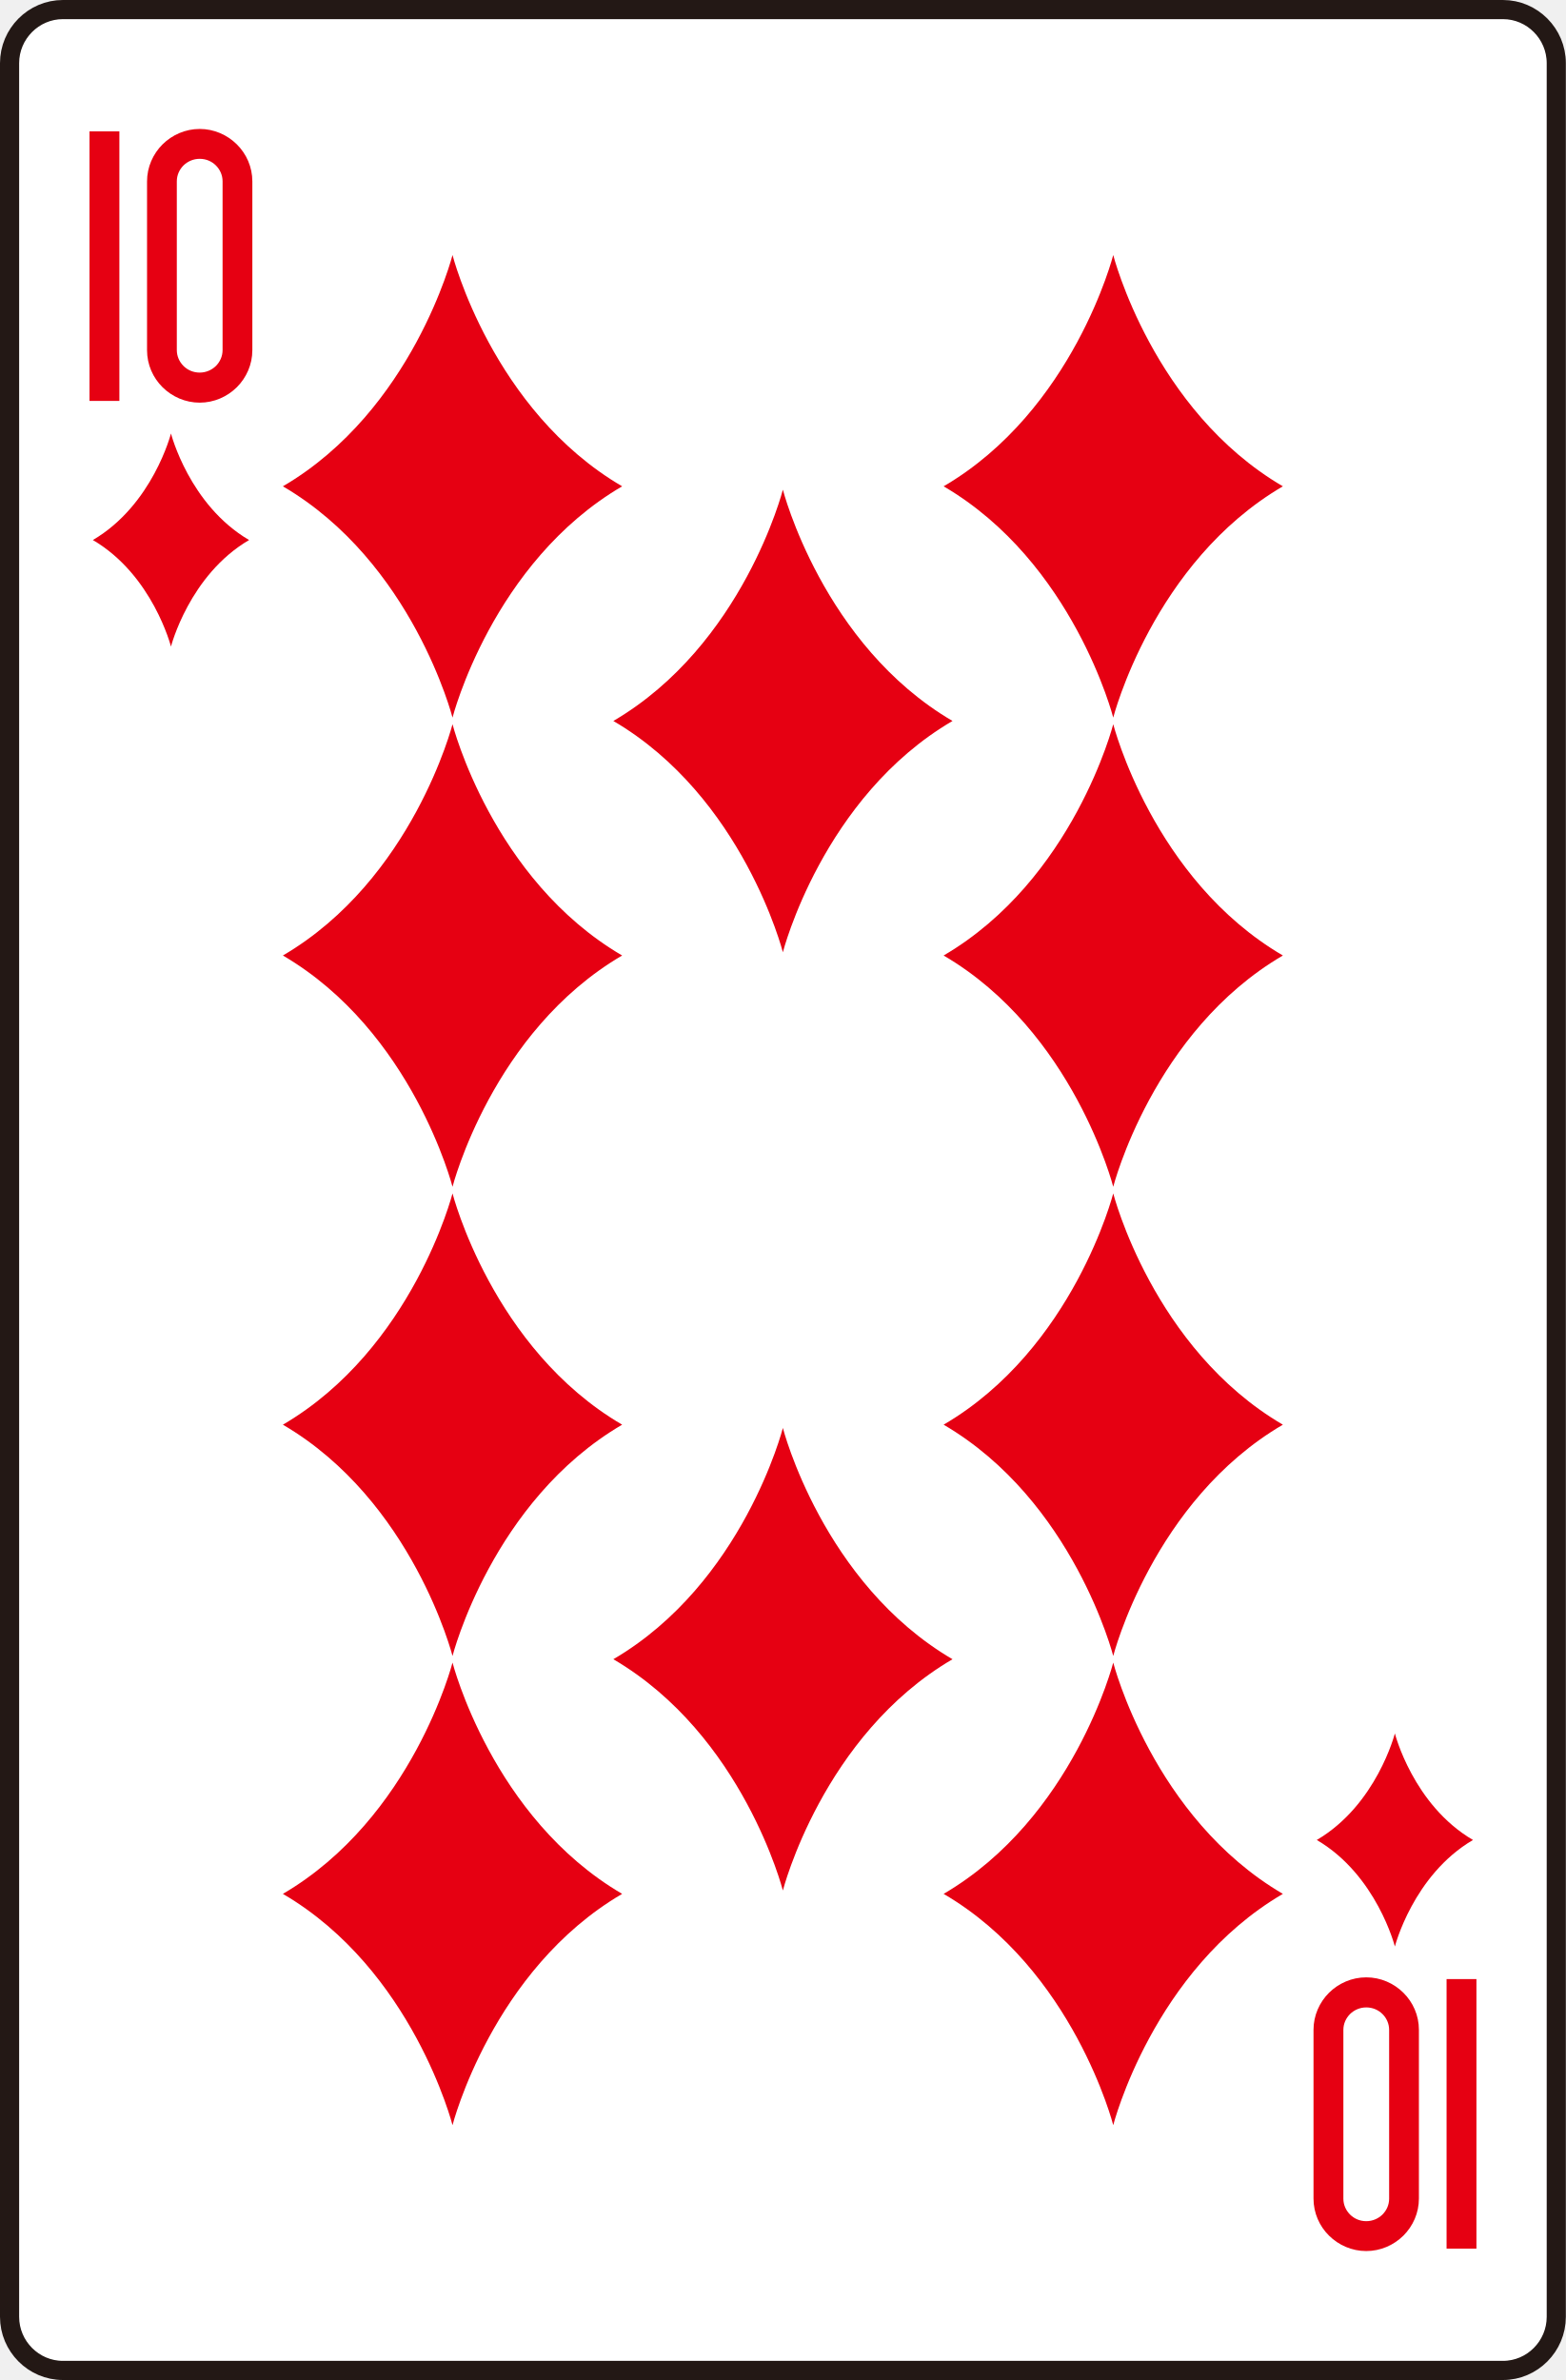
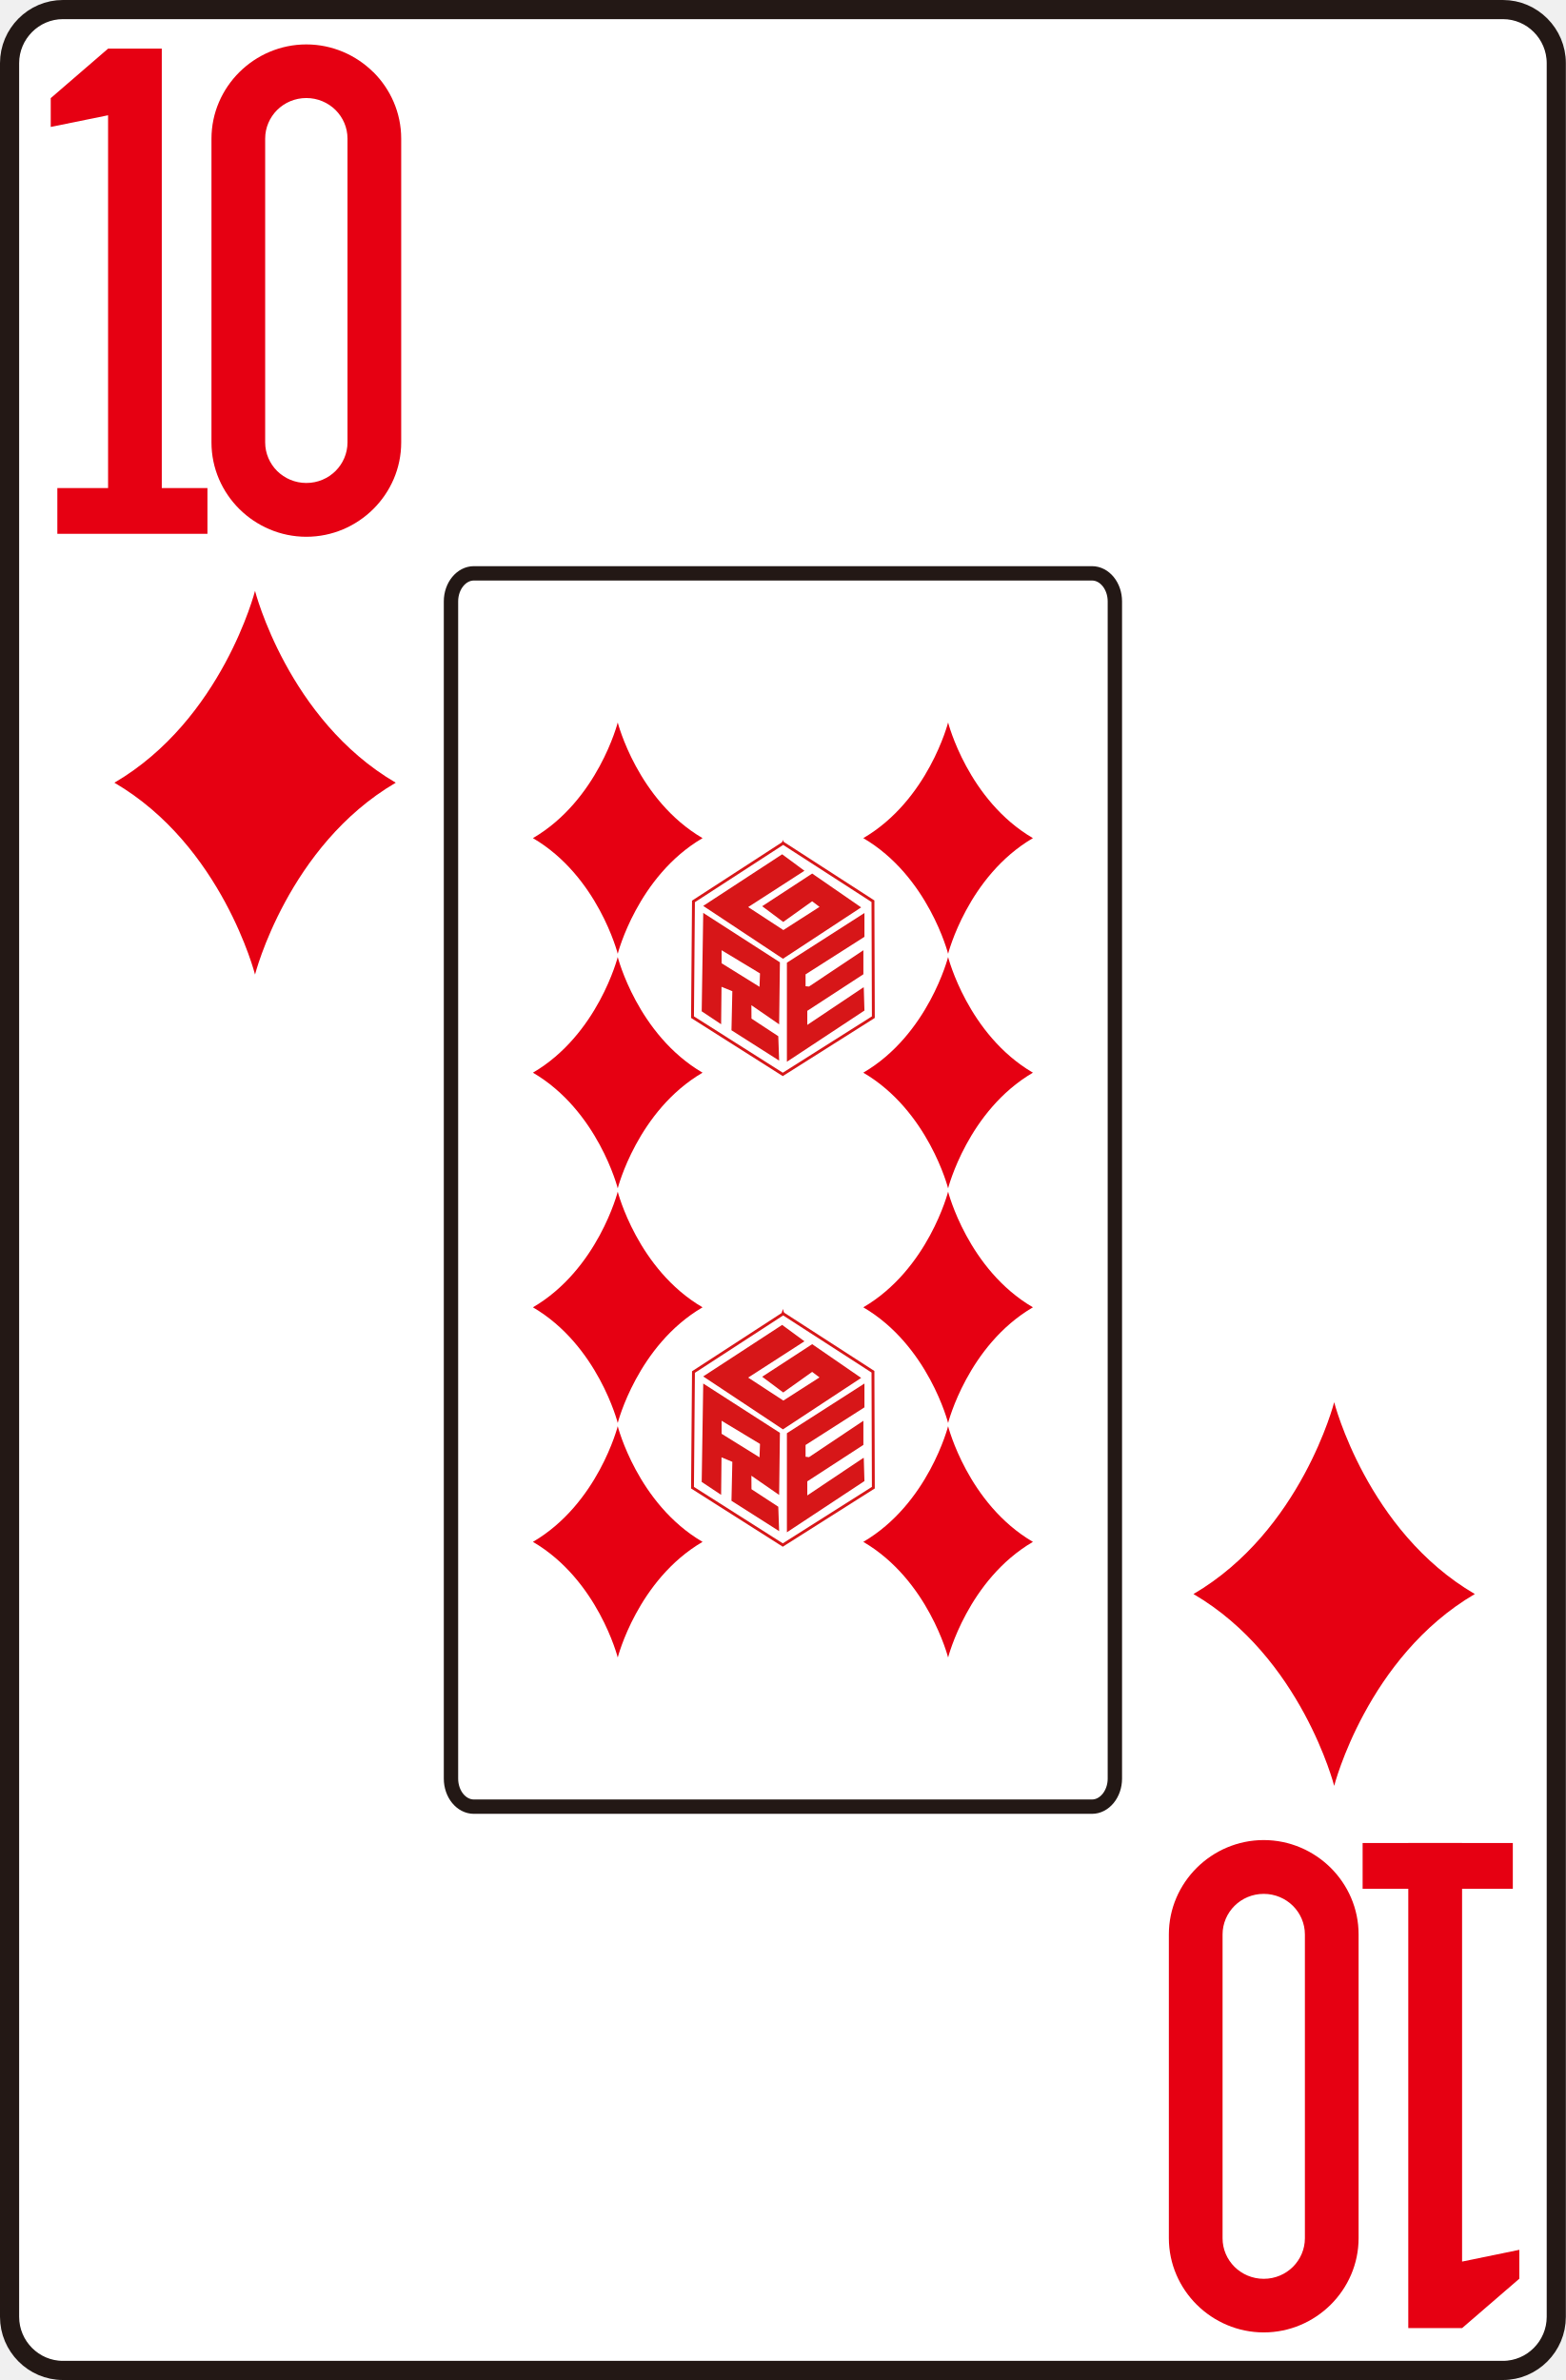
<svg xmlns="http://www.w3.org/2000/svg" id="_图层_2" data-name="图层 2" viewBox="0 0 163.57 248.61">
  <g id="_图层_1-2" data-name="图层 1">
-     <g>
-       <path d="m162.57,242.01c0,3.08-2.51,5.6-5.57,5.6H6.57c-3.06,0-5.57-2.52-5.57-5.6V6.6C1,3.52,3.51,1,6.57,1h150.43c3.06,0,5.57,2.52,5.57,5.6v235.41Z" style="fill: #fff; fill-rule: evenodd; stroke: #231815; stroke-miterlimit: 22.93; stroke-width: 2px;" />
-       <g>
-         <path d="m99.5,173.32c-13.57-7.94-17.72-24.16-17.72-24.16,0,0-4.14,16.22-17.71,24.16,13.57,7.94,17.71,24.16,17.71,24.16,0,0,4.14-16.22,17.72-24.16h0Zm-34.51-24.5c-13.58,7.94-17.72,24.16-17.72,24.16,0,0-4.14-16.22-17.72-24.16,13.57-7.94,17.72-24.16,17.72-24.16,0,0,4.14,16.22,17.72,24.16h0Zm69.02,0c-13.58,7.94-17.72,24.16-17.72,24.16,0,0-4.14-16.22-17.72-24.16,13.58-7.94,17.72-24.16,17.72-24.16,0,0,4.14,16.22,17.72,24.16h0Zm0,49.01c-13.58,7.94-17.72,24.16-17.72,24.16,0,0-4.14-16.22-17.72-24.16,13.58-7.94,17.72-24.16,17.72-24.16,0,0,4.14,16.22,17.72,24.16h0Zm-69.02,0c-13.58,7.94-17.72,24.16-17.72,24.16,0,0-4.14-16.22-17.72-24.16,13.57-7.94,17.72-24.16,17.72-24.16,0,0,4.14,16.22,17.72,24.16h0Zm34.51-122.52c-13.57-7.94-17.72-24.16-17.72-24.16,0,0-4.14,16.22-17.71,24.16,13.57,7.94,17.71,24.16,17.71,24.16,0,0,4.14-16.22,17.72-24.16h0Zm34.51,24.5c-13.58,7.94-17.72,24.16-17.72,24.16,0,0-4.14-16.22-17.72-24.16,13.58-7.94,17.72-24.16,17.72-24.16,0,0,4.14,16.22,17.72,24.16h0Zm0-49.01c-13.58,7.94-17.72,24.16-17.72,24.16,0,0-4.14-16.22-17.72-24.16,13.58-7.94,17.72-24.16,17.72-24.16,0,0,4.14,16.22,17.72,24.16h0Zm-69.02,0c-13.58,7.94-17.72,24.16-17.72,24.16,0,0-4.14-16.22-17.72-24.16,13.57-7.94,17.72-24.16,17.72-24.16,0,0,4.14,16.22,17.72,24.16h0Zm0,49.01c-13.58,7.94-17.72,24.16-17.72,24.16,0,0-4.14-16.22-17.72-24.16,13.57-7.94,17.72-24.16,17.72-24.16,0,0,4.14,16.22,17.72,24.16Z" style="fill: #e60012; fill-rule: evenodd; stroke-width: 0px;" />
-         <g>
-           <path d="m26.02,56.41c-6.25-3.66-8.16-11.13-8.16-11.13,0,0-1.91,7.47-8.16,11.13,6.25,3.66,8.16,11.13,8.16,11.13,0,0,1.91-7.47,8.16-11.13Z" style="fill: #e60012; fill-rule: evenodd; stroke-width: 0px;" />
-           <path d="m12.47,13.72v28.16h-3.12V13.72h3.12Zm8.39-.25c1.51,0,2.88.62,3.88,1.61,1,.99,1.62,2.36,1.62,3.87v17.63c0,1.5-.62,2.87-1.62,3.87-1,.99-2.38,1.61-3.88,1.61s-2.88-.62-3.88-1.61c-1-.99-1.62-2.36-1.62-3.87v-17.63c0-1.5.62-2.87,1.62-3.87,1-.99,2.38-1.61,3.88-1.61h0Zm0,3.12c-.66,0-1.26.27-1.69.69-.43.43-.7,1.01-.7,1.66v17.63c0,.65.27,1.23.7,1.66.43.43,1.03.69,1.69.69s1.26-.27,1.69-.69c.43-.43.7-1.01.7-1.66v-17.63c0-.65-.27-1.23-.7-1.66-.43-.43-1.03-.69-1.69-.69Z" style="fill: #e60012; stroke-width: 0px;" />
-         </g>
-         <g>
-           <path d="m137.55,192.2c6.26,3.66,8.16,11.13,8.16,11.13,0,0,1.91-7.47,8.16-11.13-6.26-3.66-8.16-11.13-8.16-11.13,0,0-1.91,7.47-8.16,11.13Z" style="fill: #e60012; fill-rule: evenodd; stroke-width: 0px;" />
-           <path d="m151.11,234.89v-28.16h3.12v28.16h-3.12Zm-8.39.25c-1.51,0-2.89-.62-3.89-1.61-1-.99-1.62-2.36-1.62-3.87v-17.63c0-1.5.62-2.87,1.62-3.87,1-.99,2.38-1.61,3.89-1.61s2.88.62,3.88,1.61c1,.99,1.62,2.36,1.62,3.87v17.63c0,1.5-.62,2.87-1.62,3.87-1,.99-2.38,1.61-3.88,1.61h0Zm0-3.12c.66,0,1.26-.27,1.69-.69.43-.43.7-1.01.7-1.66v-17.63c0-.65-.27-1.24-.7-1.66-.43-.43-1.03-.69-1.69-.69s-1.26.27-1.69.69c-.43.43-.7,1.01-.7,1.66v17.63c0,.65.27,1.23.7,1.66.43.43,1.03.69,1.69.69Z" style="fill: #e60012; stroke-width: 0px;" />
-         </g>
-       </g>
-     </g>
+     <path d="m1,6.6c0-3.08,2.51-5.6,5.57-5.6h150.43c3.06,0,5.57,2.52,5.57,5.6v235.41c0,3.08-2.51,5.6-5.57,5.6H6.57c-3.06,0-5.57-2.52-5.57-5.6V6.6Z" style="fill: #fff; fill-rule: evenodd; stroke: #231815; stroke-miterlimit: 22.93; stroke-width: 2px;" />
+     <path d="m125.02,240.75c1.8,1.78,4.28,2.89,6.99,2.89,2.72,0,5.19-1.11,6.99-2.89,1.8-1.79,2.92-4.25,2.92-6.96v-31.73c0-2.71-1.12-5.17-2.92-6.96-1.8-1.78-4.28-2.89-6.99-2.89-2.72,0-5.19,1.11-6.99,2.89-1.8,1.79-2.92,4.25-2.92,6.96v31.73c0,2.71,1.12,5.17,2.92,6.96Zm2.69-38.68c0-1.16.48-2.22,1.25-2.99.78-.77,1.85-1.25,3.05-1.25,1.19,0,2.27.48,3.05,1.25.77.77,1.25,1.83,1.25,2.99v31.73c0,1.16-.48,2.22-1.25,2.99-.78.77-1.85,1.25-3.05,1.25-1.19,0-2.27-.48-3.05-1.25-.77-.77-1.25-1.82-1.25-2.99v-31.73Z" style="fill: #e60012; stroke-width: 0px;" />
+     <polygon points="147.11 243.19 152.73 243.19 158.71 238.03 158.71 235.01 152.73 236.24 152.73 197.3 158.03 197.3 158.03 192.52 152.73 192.52 152.73 192.51 147.11 192.51 147.11 192.52 142.34 192.52 142.34 197.3 147.11 197.3 147.11 243.19" style="fill: #e60012; stroke-width: 0px;" />
+     <path d="m90.64,148.81c-6.79-3.97-8.86-12.08-8.86-12.08,0,0-2.07,8.11-8.86,12.08,6.79,3.97,8.86,12.08,8.86,12.08,0,0,2.07-8.11,8.86-12.08h0Zm-17.25-12.25c-6.79,3.97-8.86,12.08-8.86,12.08,0,0-2.07-8.11-8.86-12.08,6.79-3.97,8.86-12.08,8.86-12.08,0,0,2.07,8.11,8.86,12.08h0Zm34.51,0c-6.79,3.97-8.86,12.08-8.86,12.08,0,0-2.07-8.11-8.86-12.08,6.79-3.97,8.86-12.08,8.86-12.08,0,0,2.07,8.11,8.86,12.08h0Zm0,24.5c-6.79,3.97-8.86,12.08-8.86,12.08,0,0-2.07-8.11-8.86-12.08,6.79-3.97,8.86-12.08,8.86-12.08,0,0,2.07,8.11,8.86,12.08h0Zm-34.51,0c-6.79,3.97-8.86,12.08-8.86,12.08,0,0-2.07-8.11-8.86-12.08,6.79-3.97,8.86-12.08,8.86-12.08,0,0,2.07,8.11,8.86,12.08h0Zm17.25-61.26c-6.79-3.97-8.86-12.08-8.86-12.08,0,0-2.07,8.11-8.86,12.08,6.79,3.97,8.86,12.08,8.86,12.08,0,0,2.07-8.11,8.86-12.08h0Zm17.26,12.25c-6.79,3.97-8.86,12.08-8.86,12.08,0,0-2.07-8.11-8.86-12.08,6.79-3.97,8.86-12.08,8.86-12.08,0,0,2.07,8.11,8.86,12.08h0Zm0-24.5c-6.79,3.97-8.86,12.08-8.86,12.08,0,0-2.07-8.11-8.86-12.08,6.79-3.97,8.86-12.08,8.86-12.08,0,0,2.07,8.11,8.86,12.08h0Zm-34.51,0c-6.79,3.97-8.86,12.08-8.86,12.08,0,0-2.07-8.11-8.86-12.08,6.79-3.97,8.86-12.08,8.86-12.08,0,0,2.07,8.11,8.86,12.08h0Zm0,24.5c-6.79,3.97-8.86,12.08-8.86,12.08,0,0-2.07-8.11-8.86-12.08,6.79-3.97,8.86-12.08,8.86-12.08,0,0,2.07,8.11,8.86,12.08Z" style="fill: #e60012; fill-rule: evenodd; stroke-width: 0px;" />
+     <path d="m124.67,166.51c11.26,6.58,14.7,20.04,14.7,20.04,0,0,3.43-13.45,14.69-20.04-11.26-6.58-14.69-20.04-14.69-20.04,0,0-3.44,13.45-14.7,20.04Z" style="fill: #e60012; fill-rule: evenodd; stroke-width: 0px;" />
+     <polygon points="81.81 88.08 91.19 94.14 91.23 106.25 81.77 112.23 72.34 106.25 72.44 94.16 81.81 88.08" style="fill: #fff; stroke: #d71618; stroke-miterlimit: 10; stroke-width: .3px;" />
+     <polygon points="73.73 94.63 81.7 89.42 83.77 90.95 77.88 94.75 81.83 97.33 85.87 94.74 84.84 93.96 81.82 96.12 79.88 94.67 84.84 91.43 89.69 94.78 81.79 99.97 73.73 94.63" style="fill: #d71618; stroke: #d71618; stroke-miterlimit: 10; stroke-width: .3px;" />
+     <polygon points="73.46 95.36 81.47 100.52 81.39 107 78.49 105 78.5 106.4 81.3 108.24 81.39 110.79 76.41 107.62 76.5 103.54 75.37 103.08 75.33 106.99 73.3 105.64 73.46 95.36" style="fill: #d71618; stroke-width: 0px;" />
+     <polyline points="90.14 103.17 84.33 107.06 84.33 105.59 90.19 101.77 90.19 99.26 84.51 103.05 84.15 103.02 84.15 101.78 90.3 97.86 90.3 95.37 82.2 100.56 82.2 110.91 90.3 105.56 90.23 103.14" style="fill: #d71618; stroke-width: 0px;" />
+     <polygon points="75.38 99.26 75.38 100.62 79.34 103.08 79.39 101.68 75.38 99.26" style="fill: #fff; stroke-width: 0px;" />
+     <polygon points="81.81 137.23 91.19 143.29 91.23 155.4 81.77 161.39 72.34 155.4 72.44 143.32 81.81 137.23" style="fill: #fff; stroke: #d71618; stroke-miterlimit: 10; stroke-width: .3px;" />
+     <polygon points="73.73 143.78 81.7 138.58 83.77 140.1 77.88 143.9 81.83 146.48 85.87 143.89 84.84 143.12 81.82 145.27 79.88 143.82 84.84 140.59 89.69 143.93 81.79 149.13 73.73 143.78" style="fill: #d71618; stroke: #d71618; stroke-miterlimit: 10; stroke-width: .3px;" />
+     <polygon points="73.46 144.52 81.47 149.67 81.39 156.16 78.49 154.15 78.5 155.56 81.3 157.39 81.39 159.94 76.41 156.77 76.5 152.7 75.37 152.23 75.33 156.15 73.3 154.8 73.46 144.52" style="fill: #d71618; stroke-width: 0px;" />
+     <polyline points="90.14 152.32 84.33 156.21 84.33 154.74 90.19 150.93 90.19 148.41 84.51 152.21 84.15 152.17 84.15 150.94 90.3 147.01 90.3 144.52 82.2 149.71 82.2 160.06 90.3 154.71 90.23 152.29" style="fill: #d71618; stroke-width: 0px;" />
+     <polygon points="75.38 148.41 75.38 149.77 79.34 152.23 79.39 150.83 75.38 148.41" style="fill: #fff; stroke-width: 0px;" />
+     <path d="m47.11,62.82c0-1.61,1.08-2.93,2.39-2.93h64.57c1.32,0,2.39,1.32,2.39,2.93v122.97c0,1.61-1.08,2.93-2.39,2.93H49.5c-1.32,0-2.39-1.32-2.39-2.93V62.82Z" style="fill: none; fill-rule: evenodd; stroke: #231815; stroke-miterlimit: 22.93; stroke-width: 1.5px;" />
+     <path d="m38.99,7.53c-1.8-1.78-4.28-2.89-6.99-2.89-2.72,0-5.19,1.11-6.99,2.89-1.8,1.79-2.92,4.25-2.92,6.96v31.73c0,2.71,1.12,5.17,2.92,6.96,1.8,1.78,4.28,2.89,6.99,2.89,2.72,0,5.19-1.11,6.99-2.89,1.8-1.79,2.92-4.25,2.92-6.96V14.48c0-2.71-1.12-5.17-2.92-6.96Zm-2.69,38.68c0,1.16-.48,2.22-1.25,2.99-.78.77-1.85,1.25-3.05,1.25-1.19,0-2.27-.48-3.05-1.25-.77-.77-1.25-1.83-1.25-2.99V14.48c0-1.16.48-2.22,1.25-2.99.78-.77,1.85-1.25,3.05-1.25,1.19,0,2.27.48,3.05,1.25.77.77,1.25,1.82,1.25,2.99v31.73Z" style="fill: #e60012; stroke-width: 0px;" />
+     <polygon points="16.9 5.08 11.29 5.08 5.3 10.25 5.3 13.26 11.29 12.04 11.29 50.98 5.99 50.98 5.99 55.76 11.29 55.76 11.29 55.76 16.9 55.76 16.9 55.76 21.67 55.76 21.67 50.98 16.9 50.98 16.9 5.08" style="fill: #e60012; stroke-width: 0px;" />
+     <path d="m41.34,81.76c-11.26-6.58-14.7-20.04-14.7-20.04,0,0-3.43,13.45-14.69,20.04,11.26,6.58,14.69,20.04,14.69,20.04,0,0,3.44-13.45,14.7-20.04Z" style="fill: #e60012; fill-rule: evenodd; stroke-width: 0px;" />
  </g>
</svg>
